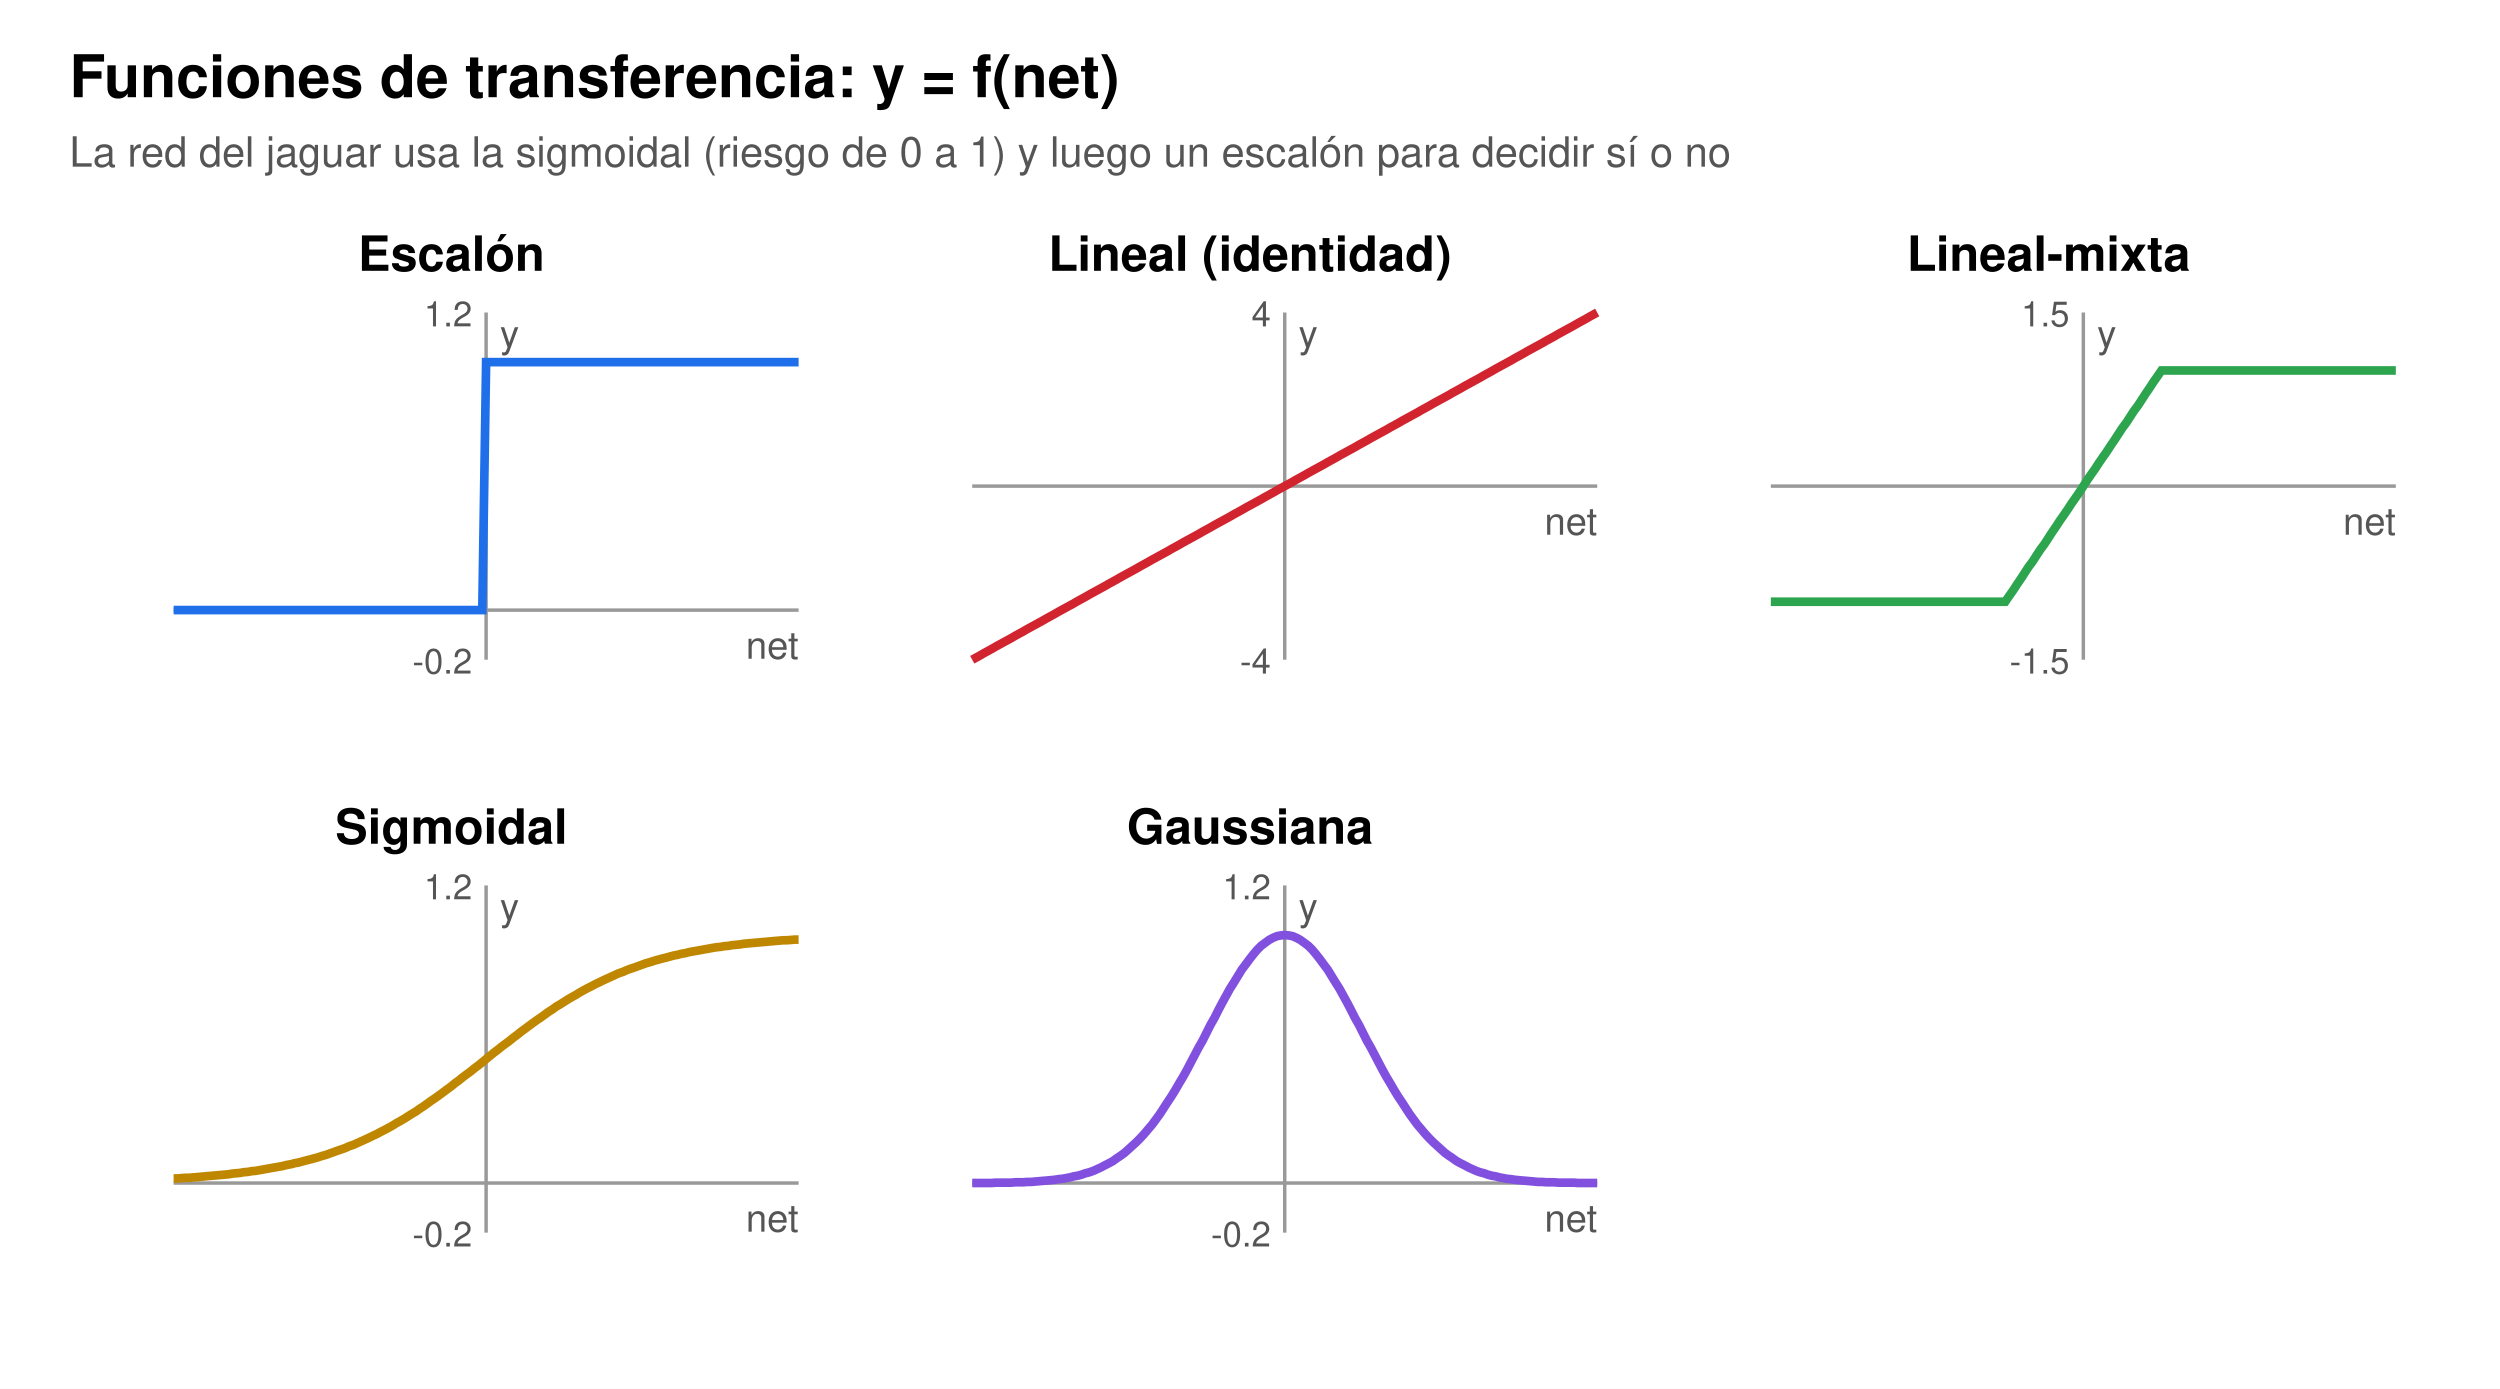
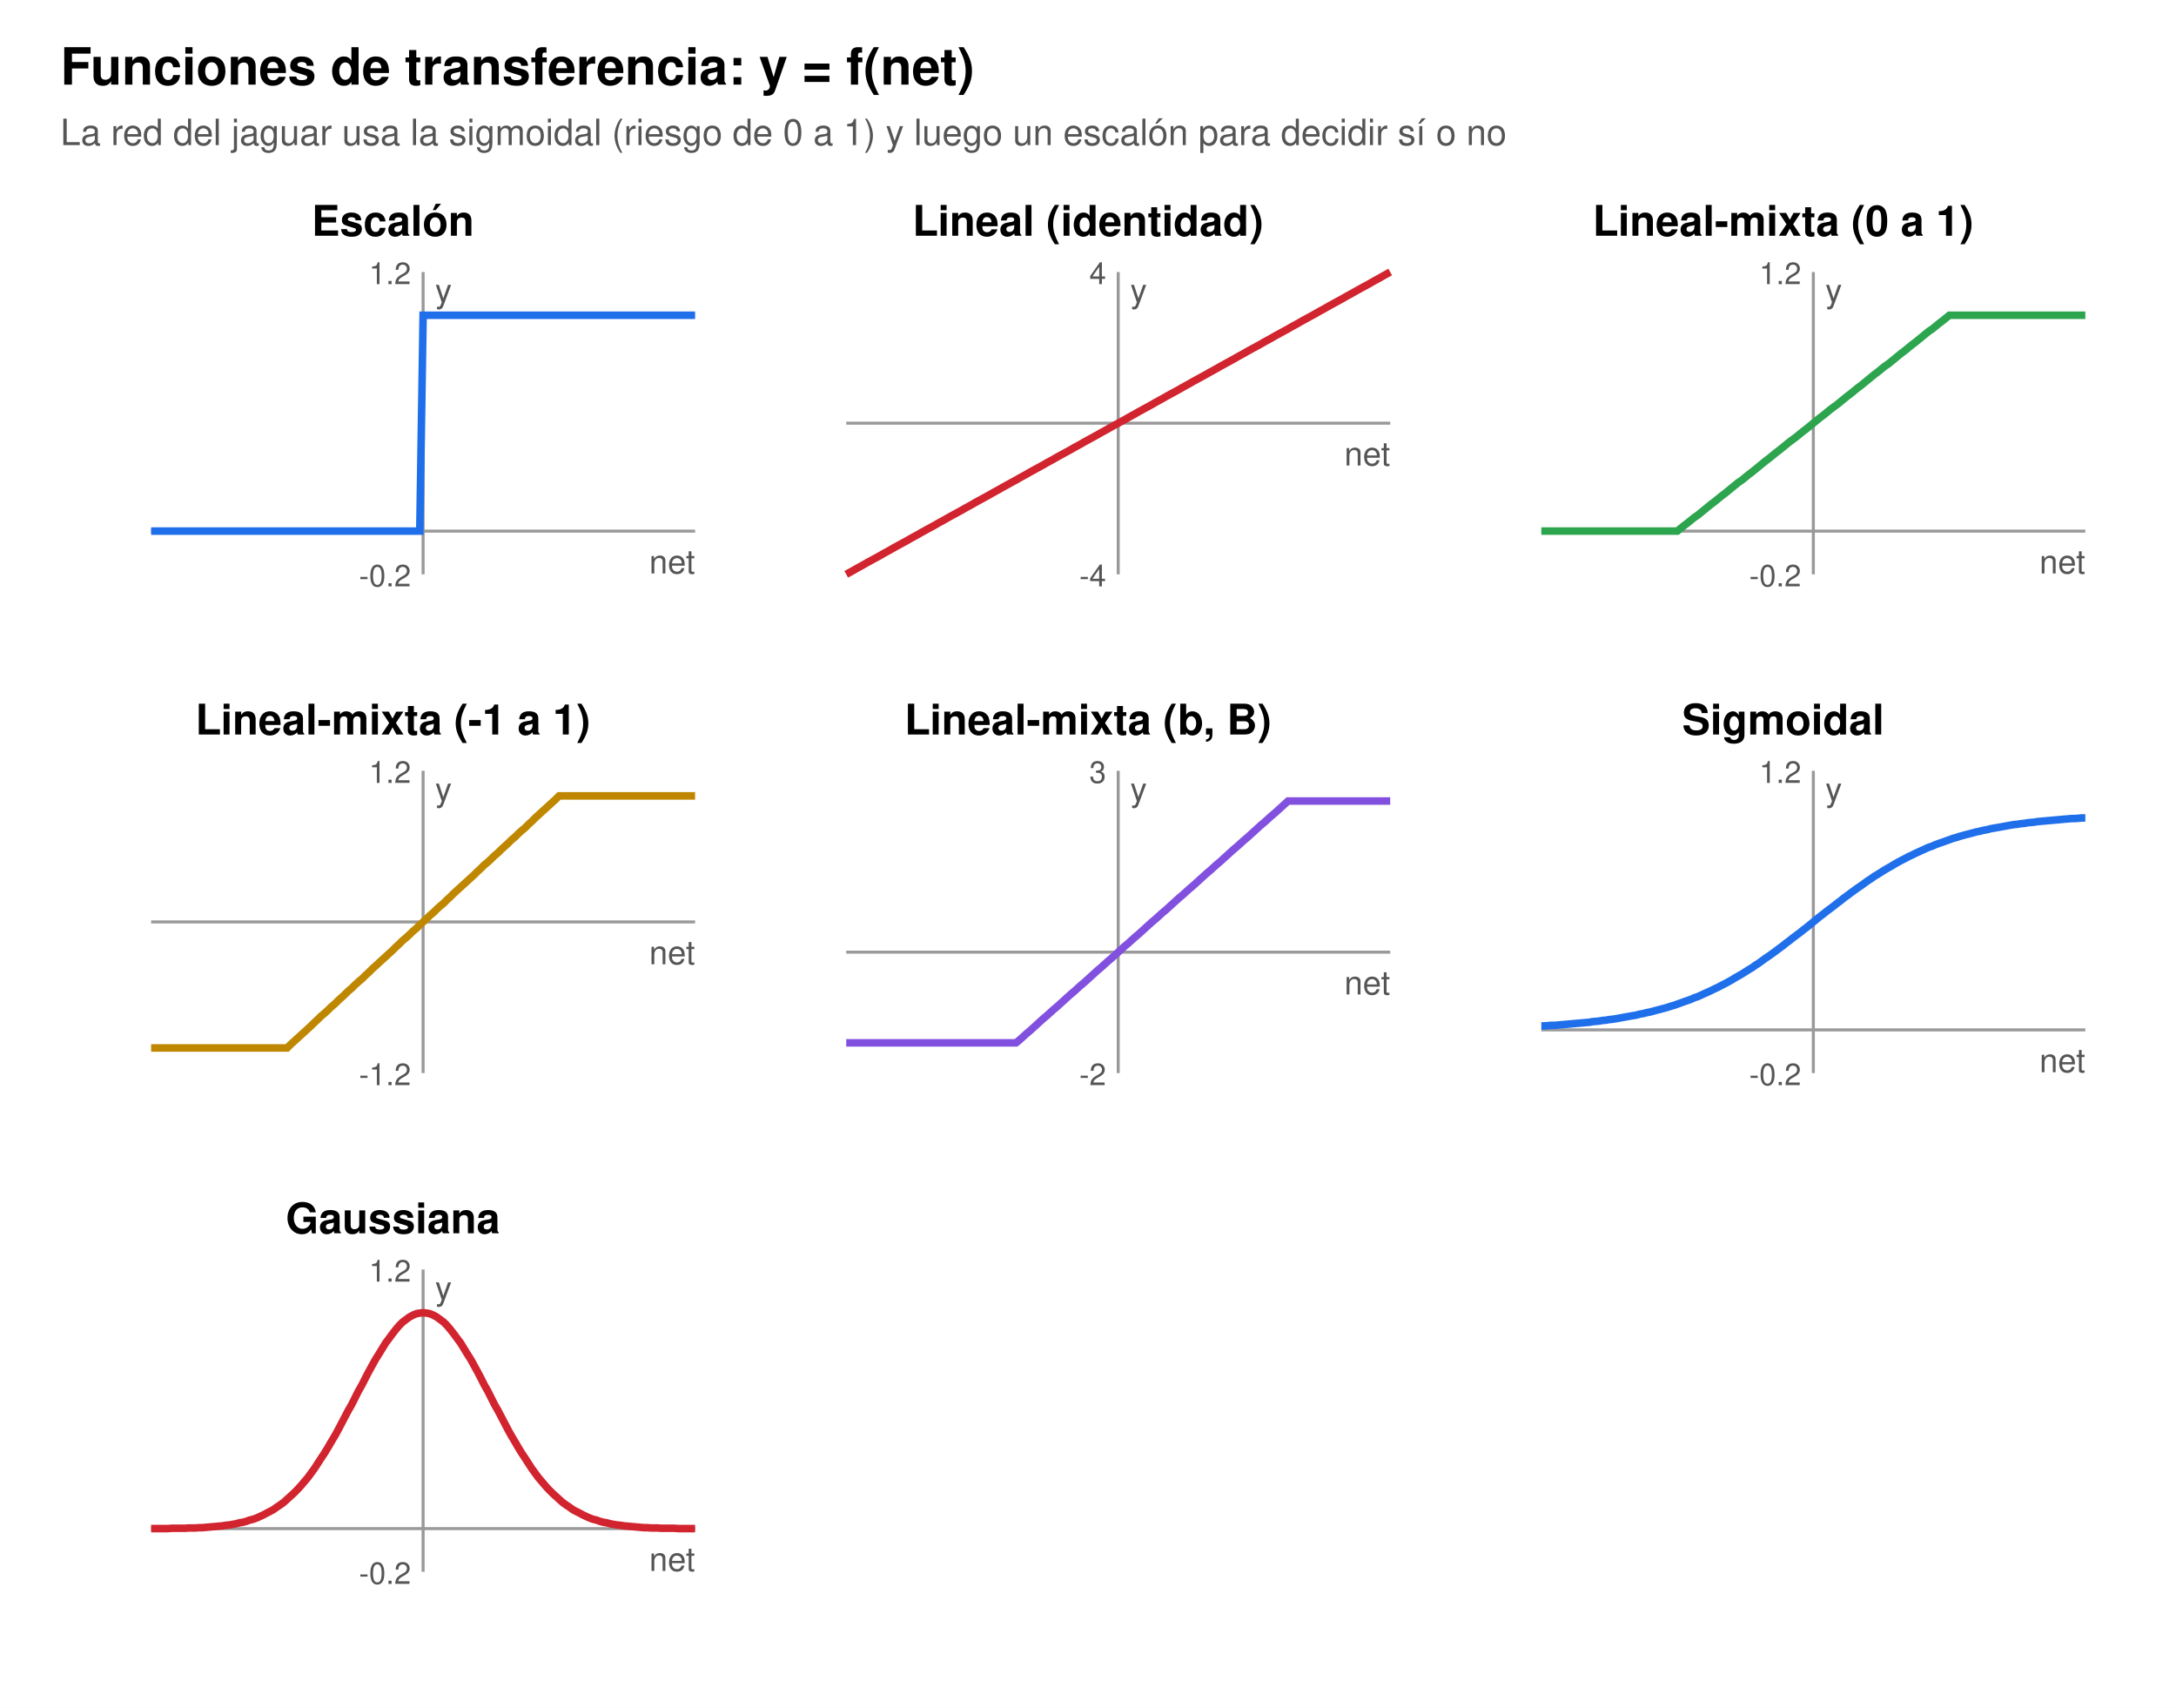
- <svg xmlns="http://www.w3.org/2000/svg" viewBox="0 0 720 400" width="720" height="400" font-family="Helvetica, Arial, sans-serif">
-   <rect width="720" height="400" fill="white" />
+ <svg xmlns="http://www.w3.org/2000/svg" viewBox="0 0 720 565" width="720" height="565" font-family="Helvetica, Arial, sans-serif">
+   <rect width="720" height="565" fill="white" />
  <text x="20" y="28" font-size="17" font-weight="600">Funciones de transferencia: y = f(net)</text>
  <text x="20" y="48" font-size="12" fill="#555">La red del jaguar usa la sigmoidal (riesgo de 0 a 1) y luego un escalón para decidir sí o no</text>
  <text x="130.0" y="78" text-anchor="middle" font-size="14" font-weight="600">Escalón</text>
  <line x1="50.0" y1="175.714" x2="230.0" y2="175.714" stroke="#999" />
  <line x1="140.0" y1="190.0" x2="140.0" y2="90.0" stroke="#999" />
  <text x="230.0" y="189.714" text-anchor="end" font-size="11" fill="#555">net</text>
  <text x="144.0" y="100.0" font-size="11" fill="#555">y</text>
  <text x="136.0" y="194.0" text-anchor="end" font-size="10" fill="#555">-0.2</text>
  <text x="136.0" y="94.0" text-anchor="end" font-size="10" fill="#555">1.2</text>
  <polyline points="50.0,175.7 51.1,175.7 52.2,175.7 53.4,175.7 54.5,175.7 55.6,175.7 56.8,175.7 57.9,175.7 59.0,175.7 60.1,175.7 61.2,175.7 62.4,175.7 63.5,175.7 64.6,175.7 65.8,175.7 66.9,175.7 68.0,175.7 69.1,175.7 70.2,175.7 71.4,175.7 72.5,175.7 73.6,175.7 74.8,175.7 75.9,175.7 77.0,175.7 78.1,175.7 79.2,175.7 80.4,175.7 81.5,175.7 82.6,175.7 83.8,175.7 84.9,175.7 86.0,175.7 87.1,175.7 88.2,175.7 89.4,175.7 90.5,175.7 91.6,175.7 92.8,175.7 93.9,175.7 95.0,175.7 96.1,175.7 97.2,175.7 98.4,175.7 99.5,175.7 100.6,175.7 101.8,175.7 102.9,175.7 104.0,175.7 105.1,175.7 106.2,175.7 107.4,175.7 108.5,175.7 109.6,175.7 110.8,175.7 111.9,175.7 113.0,175.7 114.1,175.7 115.2,175.7 116.4,175.7 117.5,175.7 118.6,175.7 119.8,175.7 120.9,175.7 122.0,175.7 123.1,175.7 124.2,175.7 125.4,175.7 126.5,175.7 127.6,175.7 128.8,175.7 129.9,175.7 131.0,175.7 132.1,175.7 133.2,175.7 134.4,175.7 135.5,175.7 136.6,175.7 137.8,175.7 138.9,175.7 140.0,104.3 141.1,104.3 142.2,104.3 143.4,104.3 144.5,104.3 145.6,104.3 146.8,104.3 147.9,104.3 149.0,104.3 150.1,104.3 151.2,104.3 152.4,104.3 153.5,104.3 154.6,104.3 155.8,104.3 156.9,104.3 158.0,104.3 159.1,104.3 160.2,104.3 161.4,104.3 162.5,104.3 163.6,104.3 164.8,104.3 165.9,104.3 167.0,104.3 168.1,104.3 169.2,104.3 170.4,104.3 171.5,104.3 172.6,104.3 173.8,104.3 174.9,104.3 176.0,104.3 177.1,104.3 178.2,104.3 179.4,104.3 180.5,104.3 181.6,104.3 182.8,104.3 183.9,104.3 185.0,104.3 186.1,104.3 187.2,104.3 188.4,104.3 189.5,104.3 190.6,104.3 191.8,104.3 192.9,104.3 194.0,104.3 195.1,104.3 196.2,104.3 197.4,104.3 198.5,104.3 199.6,104.3 200.8,104.3 201.9,104.3 203.0,104.3 204.1,104.3 205.2,104.3 206.4,104.3 207.5,104.3 208.6,104.3 209.8,104.3 210.9,104.3 212.0,104.3 213.1,104.3 214.2,104.3 215.4,104.3 216.5,104.3 217.6,104.3 218.8,104.3 219.9,104.3 221.0,104.3 222.1,104.3 223.2,104.3 224.4,104.3 225.5,104.3 226.6,104.3 227.8,104.3 228.9,104.3 230.0,104.3" fill="none" stroke="#1f6feb" stroke-width="2.5" />
  <text x="360.0" y="78" text-anchor="middle" font-size="14" font-weight="600">Lineal (identidad)</text>
  <line x1="280.0" y1="140.0" x2="460.0" y2="140.0" stroke="#999" />
  <line x1="370.0" y1="190.0" x2="370.0" y2="90.0" stroke="#999" />
  <text x="460.0" y="154.0" text-anchor="end" font-size="11" fill="#555">net</text>
  <text x="374.0" y="100.0" font-size="11" fill="#555">y</text>
  <text x="366.0" y="194.0" text-anchor="end" font-size="10" fill="#555">-4</text>
  <text x="366.0" y="94.0" text-anchor="end" font-size="10" fill="#555">4</text>
  <polyline points="280.0,190.0 281.1,189.4 282.2,188.8 283.4,188.1 284.5,187.5 285.6,186.9 286.8,186.2 287.9,185.6 289.0,185.0 290.1,184.4 291.2,183.8 292.4,183.1 293.5,182.5 294.6,181.9 295.8,181.2 296.9,180.6 298.0,180.0 299.1,179.4 300.2,178.8 301.4,178.1 302.5,177.5 303.6,176.9 304.8,176.2 305.9,175.6 307.0,175.0 308.1,174.4 309.2,173.8 310.4,173.1 311.5,172.5 312.6,171.9 313.8,171.2 314.9,170.6 316.0,170.0 317.1,169.4 318.2,168.8 319.4,168.1 320.5,167.5 321.6,166.9 322.8,166.2 323.9,165.6 325.0,165.0 326.1,164.4 327.2,163.8 328.4,163.1 329.5,162.5 330.6,161.9 331.8,161.2 332.9,160.6 334.0,160.0 335.1,159.4 336.2,158.8 337.4,158.1 338.5,157.5 339.6,156.9 340.8,156.2 341.9,155.6 343.0,155.0 344.1,154.4 345.2,153.8 346.4,153.1 347.5,152.5 348.6,151.9 349.8,151.2 350.9,150.6 352.0,150.0 353.1,149.4 354.2,148.8 355.4,148.1 356.5,147.5 357.6,146.9 358.8,146.2 359.9,145.6 361.0,145.0 362.1,144.4 363.2,143.8 364.4,143.1 365.5,142.5 366.6,141.9 367.8,141.2 368.9,140.6 370.0,140.0 371.1,139.4 372.2,138.8 373.4,138.1 374.5,137.5 375.6,136.9 376.8,136.2 377.9,135.6 379.0,135.0 380.1,134.4 381.2,133.8 382.4,133.1 383.5,132.5 384.6,131.9 385.8,131.2 386.9,130.6 388.0,130.0 389.1,129.4 390.2,128.8 391.4,128.1 392.5,127.5 393.6,126.9 394.8,126.2 395.9,125.6 397.0,125.0 398.1,124.4 399.2,123.8 400.4,123.1 401.5,122.5 402.6,121.9 403.8,121.2 404.9,120.6 406.0,120.0 407.1,119.4 408.2,118.8 409.4,118.1 410.5,117.5 411.6,116.9 412.8,116.2 413.9,115.6 415.0,115.0 416.1,114.4 417.2,113.8 418.4,113.1 419.5,112.5 420.6,111.9 421.8,111.2 422.9,110.6 424.0,110.0 425.1,109.4 426.2,108.8 427.4,108.1 428.5,107.5 429.6,106.9 430.8,106.2 431.9,105.6 433.0,105.0 434.1,104.4 435.2,103.8 436.4,103.1 437.5,102.5 438.6,101.9 439.8,101.2 440.9,100.6 442.0,100.0 443.1,99.4 444.2,98.8 445.4,98.1 446.5,97.5 447.6,96.9 448.8,96.2 449.9,95.6 451.0,95.0 452.1,94.4 453.2,93.8 454.4,93.1 455.5,92.5 456.6,91.9 457.8,91.2 458.9,90.6 460.0,90.0" fill="none" stroke="#d1242f" stroke-width="2.5" />
-   <text x="590.0" y="78" text-anchor="middle" font-size="14" font-weight="600">Lineal-mixta</text>
-   <line x1="510.0" y1="140.0" x2="690.0" y2="140.0" stroke="#999" />
+   <text x="590.0" y="78" text-anchor="middle" font-size="14" font-weight="600">Lineal-mixta (0 a 1)</text>
+   <line x1="510.0" y1="175.714" x2="690.0" y2="175.714" stroke="#999" />
  <line x1="600.0" y1="190.0" x2="600.0" y2="90.0" stroke="#999" />
-   <text x="690.0" y="154.0" text-anchor="end" font-size="11" fill="#555">net</text>
+   <text x="690.0" y="189.714" text-anchor="end" font-size="11" fill="#555">net</text>
  <text x="604.0" y="100.0" font-size="11" fill="#555">y</text>
-   <text x="596.0" y="194.0" text-anchor="end" font-size="10" fill="#555">-1.5</text>
-   <text x="596.0" y="94.0" text-anchor="end" font-size="10" fill="#555">1.5</text>
-   <polyline points="510.0,173.3 511.1,173.3 512.2,173.3 513.4,173.3 514.5,173.3 515.6,173.3 516.8,173.3 517.9,173.3 519.0,173.3 520.1,173.3 521.2,173.3 522.4,173.3 523.5,173.3 524.6,173.3 525.8,173.3 526.9,173.3 528.0,173.3 529.1,173.3 530.2,173.3 531.4,173.3 532.5,173.3 533.6,173.3 534.8,173.3 535.9,173.3 537.0,173.3 538.1,173.3 539.2,173.3 540.4,173.3 541.5,173.3 542.6,173.3 543.8,173.3 544.9,173.3 546.0,173.3 547.1,173.3 548.2,173.3 549.4,173.3 550.5,173.3 551.6,173.3 552.8,173.3 553.9,173.3 555.0,173.3 556.1,173.3 557.2,173.3 558.4,173.3 559.5,173.3 560.6,173.3 561.8,173.3 562.9,173.3 564.0,173.3 565.1,173.3 566.2,173.3 567.4,173.3 568.5,173.3 569.6,173.3 570.8,173.3 571.9,173.3 573.0,173.3 574.1,173.3 575.2,173.3 576.4,173.3 577.5,173.3 578.6,171.7 579.8,170.0 580.9,168.3 582.0,166.7 583.1,165.0 584.2,163.3 585.4,161.7 586.5,160.0 587.6,158.3 588.8,156.7 589.9,155.0 591.0,153.3 592.1,151.7 593.2,150.0 594.4,148.3 595.5,146.7 596.6,145.0 597.8,143.3 598.9,141.7 600.0,140.0 601.1,138.3 602.2,136.7 603.4,135.0 604.5,133.3 605.6,131.7 606.8,130.0 607.9,128.3 609.0,126.7 610.1,125.0 611.2,123.3 612.4,121.7 613.5,120.0 614.6,118.3 615.8,116.7 616.9,115.0 618.0,113.3 619.1,111.7 620.2,110.0 621.4,108.3 622.5,106.7 623.6,106.7 624.8,106.7 625.9,106.7 627.0,106.7 628.1,106.7 629.2,106.7 630.4,106.7 631.5,106.7 632.6,106.7 633.8,106.7 634.9,106.7 636.0,106.7 637.1,106.7 638.2,106.7 639.4,106.7 640.5,106.7 641.6,106.7 642.8,106.7 643.9,106.7 645.0,106.7 646.1,106.7 647.2,106.7 648.4,106.7 649.5,106.7 650.6,106.7 651.8,106.7 652.9,106.7 654.0,106.7 655.1,106.7 656.2,106.7 657.4,106.7 658.5,106.7 659.6,106.7 660.8,106.7 661.9,106.7 663.0,106.7 664.1,106.7 665.2,106.7 666.4,106.7 667.5,106.7 668.6,106.7 669.8,106.7 670.9,106.7 672.0,106.7 673.1,106.7 674.2,106.7 675.4,106.7 676.5,106.7 677.6,106.7 678.8,106.7 679.9,106.7 681.0,106.7 682.1,106.7 683.2,106.7 684.4,106.7 685.5,106.7 686.6,106.7 687.8,106.7 688.9,106.7 690.0,106.7" fill="none" stroke="#2da44e" stroke-width="2.5" />
-   <text x="130.0" y="243" text-anchor="middle" font-size="14" font-weight="600">Sigmoidal</text>
-   <line x1="50.0" y1="340.714" x2="230.0" y2="340.714" stroke="#999" />
+   <text x="596.0" y="194.0" text-anchor="end" font-size="10" fill="#555">-0.2</text>
+   <text x="596.0" y="94.0" text-anchor="end" font-size="10" fill="#555">1.2</text>
+   <polyline points="510.0,175.7 511.1,175.7 512.2,175.7 513.4,175.7 514.5,175.7 515.6,175.7 516.8,175.7 517.9,175.7 519.0,175.7 520.1,175.7 521.2,175.7 522.4,175.7 523.5,175.7 524.6,175.7 525.8,175.7 526.9,175.7 528.0,175.7 529.1,175.7 530.2,175.7 531.4,175.7 532.5,175.7 533.6,175.7 534.8,175.7 535.9,175.7 537.0,175.7 538.1,175.7 539.2,175.7 540.4,175.7 541.5,175.7 542.6,175.7 543.8,175.7 544.9,175.7 546.0,175.7 547.1,175.7 548.2,175.7 549.4,175.7 550.5,175.7 551.6,175.7 552.8,175.7 553.9,175.7 555.0,175.7 556.1,174.8 557.2,173.9 558.4,173.0 559.5,172.1 560.6,171.2 561.8,170.4 562.9,169.5 564.0,168.6 565.1,167.7 566.2,166.8 567.4,165.9 568.5,165.0 569.6,164.1 570.8,163.2 571.9,162.3 573.0,161.4 574.1,160.5 575.2,159.6 576.4,158.8 577.5,157.9 578.6,157.0 579.8,156.1 580.9,155.2 582.0,154.3 583.1,153.4 584.2,152.5 585.4,151.6 586.5,150.7 587.6,149.8 588.8,148.9 589.9,148.0 591.0,147.1 592.1,146.2 593.2,145.4 594.4,144.5 595.5,143.6 596.6,142.7 597.8,141.8 598.9,140.9 600.0,140.0 601.1,139.1 602.2,138.2 603.4,137.3 604.5,136.4 605.6,135.5 606.8,134.6 607.9,133.8 609.0,132.9 610.1,132.0 611.2,131.1 612.4,130.2 613.5,129.3 614.6,128.4 615.8,127.5 616.9,126.6 618.0,125.7 619.1,124.8 620.2,123.9 621.4,123.0 622.5,122.1 623.6,121.2 624.8,120.4 625.9,119.5 627.0,118.6 628.1,117.7 629.2,116.8 630.4,115.9 631.5,115.0 632.6,114.1 633.8,113.2 634.9,112.3 636.0,111.4 637.1,110.5 638.2,109.6 639.4,108.8 640.5,107.9 641.6,107.0 642.8,106.1 643.9,105.2 645.0,104.3 646.1,104.3 647.2,104.3 648.4,104.3 649.5,104.3 650.6,104.3 651.8,104.3 652.9,104.3 654.0,104.3 655.1,104.3 656.2,104.3 657.4,104.3 658.5,104.3 659.6,104.3 660.8,104.3 661.9,104.3 663.0,104.3 664.1,104.3 665.2,104.3 666.4,104.3 667.5,104.3 668.6,104.3 669.8,104.3 670.9,104.3 672.0,104.3 673.1,104.3 674.2,104.3 675.4,104.3 676.5,104.3 677.6,104.3 678.8,104.3 679.9,104.3 681.0,104.3 682.1,104.3 683.2,104.3 684.4,104.3 685.5,104.3 686.6,104.3 687.8,104.3 688.9,104.3 690.0,104.3" fill="none" stroke="#2da44e" stroke-width="2.5" />
+   <text x="130.0" y="243" text-anchor="middle" font-size="14" font-weight="600">Lineal-mixta (-1 a 1)</text>
+   <line x1="50.0" y1="305.0" x2="230.0" y2="305.0" stroke="#999" />
  <line x1="140.0" y1="355.0" x2="140.0" y2="255.0" stroke="#999" />
-   <text x="230.0" y="354.714" text-anchor="end" font-size="11" fill="#555">net</text>
+   <text x="230.0" y="319.0" text-anchor="end" font-size="11" fill="#555">net</text>
  <text x="144.0" y="265.0" font-size="11" fill="#555">y</text>
-   <text x="136.0" y="359.0" text-anchor="end" font-size="10" fill="#555">-0.2</text>
+   <text x="136.0" y="359.0" text-anchor="end" font-size="10" fill="#555">-1.2</text>
  <text x="136.0" y="259.0" text-anchor="end" font-size="10" fill="#555">1.2</text>
-   <polyline points="50.0,339.4 51.1,339.4 52.2,339.3 53.4,339.2 54.5,339.2 55.6,339.1 56.8,339.0 57.9,338.9 59.0,338.8 60.1,338.7 61.2,338.6 62.4,338.5 63.5,338.4 64.6,338.3 65.8,338.2 66.9,338.0 68.0,337.9 69.1,337.8 70.2,337.6 71.4,337.5 72.5,337.3 73.6,337.2 74.8,337.0 75.9,336.8 77.0,336.6 78.1,336.4 79.2,336.2 80.4,336.0 81.5,335.8 82.6,335.5 83.8,335.3 84.9,335.0 86.0,334.8 87.1,334.5 88.2,334.2 89.4,333.9 90.5,333.6 91.6,333.3 92.8,332.9 93.9,332.6 95.0,332.2 96.1,331.8 97.2,331.4 98.4,331.0 99.5,330.6 100.6,330.1 101.8,329.7 102.9,329.2 104.0,328.7 105.1,328.2 106.2,327.7 107.4,327.1 108.5,326.6 109.6,326.0 110.8,325.4 111.9,324.8 113.0,324.2 114.1,323.5 115.2,322.9 116.4,322.2 117.5,321.5 118.6,320.8 119.8,320.1 120.9,319.3 122.0,318.6 123.1,317.8 124.2,317.0 125.4,316.2 126.5,315.4 127.6,314.6 128.8,313.7 129.9,312.9 131.0,312.0 132.1,311.2 133.2,310.3 134.4,309.4 135.5,308.6 136.6,307.7 137.8,306.8 138.9,305.9 140.0,305.0 141.1,304.1 142.2,303.2 143.4,302.3 144.5,301.4 145.6,300.6 146.8,299.7 147.9,298.8 149.0,298.0 150.1,297.1 151.2,296.3 152.4,295.4 153.5,294.6 154.6,293.8 155.8,293.0 156.9,292.2 158.0,291.4 159.1,290.7 160.2,289.9 161.4,289.2 162.5,288.5 163.6,287.8 164.8,287.1 165.9,286.5 167.0,285.8 168.1,285.2 169.2,284.6 170.4,284.0 171.5,283.4 172.6,282.9 173.8,282.3 174.9,281.8 176.0,281.3 177.1,280.8 178.2,280.3 179.4,279.9 180.5,279.4 181.6,279.0 182.8,278.6 183.9,278.2 185.0,277.8 186.1,277.4 187.2,277.1 188.4,276.7 189.5,276.4 190.6,276.1 191.8,275.8 192.9,275.5 194.0,275.2 195.1,275.0 196.2,274.7 197.4,274.5 198.5,274.2 199.6,274.0 200.8,273.8 201.9,273.6 203.0,273.4 204.1,273.2 205.2,273.0 206.4,272.8 207.5,272.7 208.6,272.5 209.8,272.4 210.9,272.2 212.0,272.1 213.1,272.0 214.2,271.8 215.4,271.7 216.5,271.6 217.6,271.5 218.8,271.4 219.9,271.3 221.0,271.2 222.1,271.1 223.2,271.0 224.4,270.9 225.5,270.8 226.6,270.8 227.8,270.7 228.9,270.6 230.0,270.6" fill="none" stroke="#bf8700" stroke-width="2.5" />
-   <text x="360.0" y="243" text-anchor="middle" font-size="14" font-weight="600">Gaussiana</text>
-   <line x1="280.0" y1="340.714" x2="460.0" y2="340.714" stroke="#999" />
+   <polyline points="50.0,346.7 51.1,346.7 52.2,346.7 53.4,346.7 54.5,346.7 55.6,346.7 56.8,346.7 57.9,346.7 59.0,346.7 60.1,346.7 61.2,346.7 62.4,346.7 63.5,346.7 64.6,346.7 65.8,346.7 66.9,346.7 68.0,346.7 69.1,346.7 70.2,346.7 71.4,346.7 72.5,346.7 73.6,346.7 74.8,346.7 75.9,346.7 77.0,346.7 78.1,346.7 79.2,346.7 80.4,346.7 81.5,346.7 82.6,346.7 83.8,346.7 84.9,346.7 86.0,346.7 87.1,346.7 88.2,346.7 89.4,346.7 90.5,346.7 91.6,346.7 92.8,346.7 93.9,346.7 95.0,346.7 96.1,345.6 97.2,344.6 98.4,343.5 99.5,342.5 100.6,341.5 101.8,340.4 102.9,339.4 104.0,338.3 105.1,337.3 106.2,336.2 107.4,335.2 108.5,334.2 109.6,333.1 110.8,332.1 111.9,331.0 113.0,330.0 114.1,329.0 115.2,327.9 116.4,326.9 117.5,325.8 118.6,324.8 119.8,323.8 120.9,322.7 122.0,321.7 123.1,320.6 124.2,319.6 125.4,318.5 126.5,317.5 127.6,316.5 128.8,315.4 129.9,314.4 131.0,313.3 132.1,312.3 133.2,311.2 134.4,310.2 135.5,309.2 136.6,308.1 137.8,307.1 138.9,306.0 140.0,305.0 141.1,304.0 142.2,302.9 143.4,301.9 144.5,300.8 145.6,299.8 146.8,298.8 147.9,297.7 149.0,296.7 150.1,295.6 151.2,294.6 152.4,293.5 153.5,292.5 154.6,291.5 155.8,290.4 156.9,289.4 158.0,288.3 159.1,287.3 160.2,286.2 161.4,285.2 162.5,284.2 163.6,283.1 164.8,282.1 165.9,281.0 167.0,280.0 168.1,279.0 169.2,277.9 170.4,276.9 171.5,275.8 172.6,274.8 173.8,273.8 174.9,272.7 176.0,271.7 177.1,270.6 178.2,269.6 179.4,268.5 180.5,267.5 181.6,266.5 182.8,265.4 183.9,264.4 185.0,263.3 186.1,263.3 187.2,263.3 188.4,263.3 189.5,263.3 190.6,263.3 191.8,263.3 192.9,263.3 194.0,263.3 195.1,263.3 196.2,263.3 197.4,263.3 198.5,263.3 199.6,263.3 200.8,263.3 201.9,263.3 203.0,263.3 204.1,263.3 205.2,263.3 206.4,263.3 207.5,263.3 208.6,263.3 209.8,263.3 210.9,263.3 212.0,263.3 213.1,263.3 214.2,263.3 215.4,263.3 216.5,263.3 217.6,263.3 218.8,263.3 219.9,263.3 221.0,263.3 222.1,263.3 223.2,263.3 224.4,263.3 225.5,263.3 226.6,263.3 227.8,263.3 228.9,263.3 230.0,263.3" fill="none" stroke="#bf8700" stroke-width="2.5" />
+   <text x="360.0" y="243" text-anchor="middle" font-size="14" font-weight="600">Lineal-mixta (b, B)</text>
+   <line x1="280.0" y1="315.0" x2="460.0" y2="315.0" stroke="#999" />
  <line x1="370.0" y1="355.0" x2="370.0" y2="255.0" stroke="#999" />
-   <text x="460.0" y="354.714" text-anchor="end" font-size="11" fill="#555">net</text>
+   <text x="460.0" y="329.0" text-anchor="end" font-size="11" fill="#555">net</text>
  <text x="374.0" y="265.0" font-size="11" fill="#555">y</text>
-   <text x="366.0" y="359.0" text-anchor="end" font-size="10" fill="#555">-0.2</text>
-   <text x="366.0" y="259.0" text-anchor="end" font-size="10" fill="#555">1.2</text>
-   <polyline points="280.0,340.7 281.1,340.7 282.2,340.7 283.4,340.7 284.5,340.7 285.6,340.7 286.8,340.6 287.9,340.6 289.0,340.6 290.1,340.6 291.2,340.6 292.4,340.5 293.5,340.5 294.6,340.5 295.8,340.4 296.9,340.4 298.0,340.3 299.1,340.2 300.2,340.1 301.4,340.0 302.5,339.9 303.6,339.8 304.8,339.6 305.9,339.5 307.0,339.3 308.1,339.1 309.2,338.8 310.4,338.6 311.5,338.3 312.6,337.9 313.8,337.6 314.9,337.2 316.0,336.7 317.1,336.2 318.2,335.6 319.4,335.0 320.5,334.4 321.6,333.6 322.8,332.8 323.9,332.0 325.0,331.0 326.1,330.0 327.2,329.0 328.4,327.8 329.5,326.6 330.6,325.3 331.8,323.9 332.9,322.4 334.0,320.9 335.1,319.2 336.2,317.5 337.4,315.7 338.5,313.9 339.6,312.0 340.8,310.0 341.9,308.0 343.0,305.9 344.1,303.8 345.2,301.7 346.4,299.6 347.5,297.4 348.6,295.2 349.8,293.1 350.9,290.9 352.0,288.8 353.1,286.8 354.2,284.8 355.4,282.9 356.5,281.1 357.6,279.3 358.8,277.7 359.9,276.2 361.0,274.8 362.1,273.5 363.2,272.4 364.4,271.5 365.5,270.7 366.6,270.1 367.8,269.6 368.9,269.4 370.0,269.3 371.1,269.4 372.2,269.6 373.4,270.1 374.5,270.7 375.6,271.5 376.8,272.4 377.9,273.5 379.0,274.8 380.1,276.2 381.2,277.7 382.4,279.3 383.5,281.1 384.6,282.9 385.8,284.8 386.9,286.8 388.0,288.8 389.1,290.9 390.2,293.1 391.4,295.2 392.5,297.4 393.6,299.6 394.8,301.7 395.9,303.8 397.0,305.9 398.1,308.0 399.2,310.0 400.4,312.0 401.5,313.9 402.6,315.7 403.8,317.5 404.9,319.2 406.0,320.9 407.1,322.4 408.2,323.9 409.4,325.3 410.5,326.6 411.6,327.8 412.8,329.0 413.9,330.0 415.0,331.0 416.1,332.0 417.2,332.8 418.4,333.6 419.5,334.4 420.6,335.0 421.8,335.6 422.9,336.2 424.0,336.7 425.1,337.2 426.2,337.6 427.4,337.9 428.5,338.3 429.6,338.6 430.8,338.8 431.9,339.1 433.0,339.3 434.1,339.5 435.2,339.6 436.4,339.8 437.5,339.9 438.6,340.0 439.8,340.1 440.9,340.2 442.0,340.3 443.1,340.4 444.2,340.4 445.4,340.5 446.5,340.5 447.6,340.5 448.8,340.6 449.9,340.6 451.0,340.6 452.1,340.6 453.2,340.6 454.4,340.7 455.5,340.7 456.6,340.7 457.8,340.7 458.9,340.7 460.0,340.7" fill="none" stroke="#8250df" stroke-width="2.5" />
+   <text x="366.0" y="359.0" text-anchor="end" font-size="10" fill="#555">-2</text>
+   <text x="366.0" y="259.0" text-anchor="end" font-size="10" fill="#555">3</text>
+   <polyline points="280.0,345.0 281.1,345.0 282.2,345.0 283.4,345.0 284.5,345.0 285.6,345.0 286.8,345.0 287.9,345.0 289.0,345.0 290.1,345.0 291.2,345.0 292.4,345.0 293.5,345.0 294.6,345.0 295.8,345.0 296.9,345.0 298.0,345.0 299.1,345.0 300.2,345.0 301.4,345.0 302.5,345.0 303.6,345.0 304.8,345.0 305.9,345.0 307.0,345.0 308.1,345.0 309.2,345.0 310.4,345.0 311.5,345.0 312.6,345.0 313.8,345.0 314.9,345.0 316.0,345.0 317.1,345.0 318.2,345.0 319.4,345.0 320.5,345.0 321.6,345.0 322.8,345.0 323.9,345.0 325.0,345.0 326.1,345.0 327.2,345.0 328.4,345.0 329.5,345.0 330.6,345.0 331.8,345.0 332.9,345.0 334.0,345.0 335.1,345.0 336.2,345.0 337.4,344.0 338.5,343.0 339.6,342.0 340.8,341.0 341.9,340.0 343.0,339.0 344.1,338.0 345.2,337.0 346.4,336.0 347.5,335.0 348.6,334.0 349.8,333.0 350.9,332.0 352.0,331.0 353.1,330.0 354.2,329.0 355.4,328.0 356.5,327.0 357.6,326.0 358.8,325.0 359.9,324.0 361.0,323.0 362.1,322.0 363.2,321.0 364.4,320.0 365.5,319.0 366.6,318.0 367.8,317.0 368.9,316.0 370.0,315.0 371.1,314.0 372.2,313.0 373.4,312.0 374.5,311.0 375.6,310.0 376.8,309.0 377.9,308.0 379.0,307.0 380.1,306.0 381.2,305.0 382.4,304.0 383.5,303.0 384.6,302.0 385.8,301.0 386.9,300.0 388.0,299.0 389.1,298.0 390.2,297.0 391.4,296.0 392.5,295.0 393.6,294.0 394.8,293.0 395.9,292.0 397.0,291.0 398.1,290.0 399.2,289.0 400.4,288.0 401.5,287.0 402.6,286.0 403.8,285.0 404.9,284.0 406.0,283.0 407.1,282.0 408.2,281.0 409.4,280.0 410.5,279.0 411.6,278.0 412.8,277.0 413.9,276.0 415.0,275.0 416.1,274.0 417.2,273.0 418.4,272.0 419.5,271.0 420.6,270.0 421.8,269.0 422.9,268.0 424.0,267.0 425.1,266.0 426.2,265.0 427.4,265.0 428.5,265.0 429.6,265.0 430.8,265.0 431.9,265.0 433.0,265.0 434.1,265.0 435.2,265.0 436.4,265.0 437.5,265.0 438.6,265.0 439.8,265.0 440.9,265.0 442.0,265.0 443.1,265.0 444.2,265.0 445.4,265.0 446.5,265.0 447.6,265.0 448.8,265.0 449.9,265.0 451.0,265.0 452.1,265.0 453.2,265.0 454.4,265.0 455.5,265.0 456.6,265.0 457.8,265.0 458.9,265.0 460.0,265.0" fill="none" stroke="#8250df" stroke-width="2.5" />
+   <text x="590.0" y="243" text-anchor="middle" font-size="14" font-weight="600">Sigmoidal</text>
+   <line x1="510.0" y1="340.714" x2="690.0" y2="340.714" stroke="#999" />
+   <line x1="600.0" y1="355.0" x2="600.0" y2="255.0" stroke="#999" />
+   <text x="690.0" y="354.714" text-anchor="end" font-size="11" fill="#555">net</text>
+   <text x="604.0" y="265.0" font-size="11" fill="#555">y</text>
+   <text x="596.0" y="359.0" text-anchor="end" font-size="10" fill="#555">-0.2</text>
+   <text x="596.0" y="259.0" text-anchor="end" font-size="10" fill="#555">1.2</text>
+   <polyline points="510.0,339.4 511.1,339.4 512.2,339.3 513.4,339.2 514.5,339.2 515.6,339.1 516.8,339.0 517.9,338.9 519.0,338.8 520.1,338.7 521.2,338.6 522.4,338.5 523.5,338.4 524.6,338.3 525.8,338.2 526.9,338.0 528.0,337.9 529.1,337.8 530.2,337.6 531.4,337.5 532.5,337.3 533.6,337.2 534.8,337.0 535.9,336.8 537.0,336.6 538.1,336.4 539.2,336.2 540.4,336.0 541.5,335.8 542.6,335.5 543.8,335.3 544.9,335.0 546.0,334.8 547.1,334.5 548.2,334.2 549.4,333.9 550.5,333.6 551.6,333.3 552.8,332.9 553.9,332.6 555.0,332.2 556.1,331.8 557.2,331.4 558.4,331.0 559.5,330.6 560.6,330.1 561.8,329.7 562.9,329.2 564.0,328.7 565.1,328.2 566.2,327.7 567.4,327.1 568.5,326.6 569.6,326.0 570.8,325.4 571.9,324.8 573.0,324.2 574.1,323.5 575.2,322.9 576.4,322.2 577.5,321.5 578.6,320.8 579.8,320.1 580.9,319.3 582.0,318.6 583.1,317.8 584.2,317.0 585.4,316.2 586.5,315.4 587.6,314.6 588.8,313.7 589.9,312.9 591.0,312.0 592.1,311.2 593.2,310.3 594.4,309.4 595.5,308.6 596.6,307.7 597.8,306.8 598.9,305.9 600.0,305.0 601.1,304.1 602.2,303.2 603.4,302.3 604.5,301.4 605.6,300.6 606.8,299.7 607.9,298.8 609.0,298.0 610.1,297.1 611.2,296.3 612.4,295.4 613.5,294.6 614.6,293.8 615.8,293.0 616.9,292.2 618.0,291.4 619.1,290.7 620.2,289.9 621.4,289.2 622.5,288.5 623.6,287.8 624.8,287.1 625.9,286.5 627.0,285.8 628.1,285.2 629.2,284.6 630.4,284.0 631.5,283.4 632.6,282.9 633.8,282.3 634.9,281.8 636.0,281.3 637.1,280.8 638.2,280.3 639.4,279.9 640.5,279.4 641.6,279.0 642.8,278.6 643.9,278.2 645.0,277.8 646.1,277.4 647.2,277.1 648.4,276.7 649.5,276.4 650.6,276.1 651.8,275.8 652.9,275.5 654.0,275.2 655.1,275.0 656.2,274.7 657.4,274.5 658.5,274.2 659.6,274.0 660.8,273.8 661.9,273.6 663.0,273.4 664.1,273.2 665.2,273.0 666.4,272.8 667.5,272.7 668.6,272.5 669.8,272.4 670.9,272.2 672.0,272.1 673.1,272.0 674.2,271.8 675.4,271.7 676.5,271.6 677.6,271.5 678.8,271.4 679.9,271.3 681.0,271.2 682.1,271.1 683.2,271.0 684.4,270.9 685.5,270.8 686.6,270.8 687.8,270.7 688.9,270.6 690.0,270.6" fill="none" stroke="#1f6feb" stroke-width="2.5" />
+   <text x="130.0" y="408" text-anchor="middle" font-size="14" font-weight="600">Gaussiana</text>
+   <line x1="50.0" y1="505.714" x2="230.0" y2="505.714" stroke="#999" />
+   <line x1="140.0" y1="520.0" x2="140.0" y2="420.0" stroke="#999" />
+   <text x="230.0" y="519.714" text-anchor="end" font-size="11" fill="#555">net</text>
+   <text x="144.0" y="430.0" font-size="11" fill="#555">y</text>
+   <text x="136.0" y="524.0" text-anchor="end" font-size="10" fill="#555">-0.2</text>
+   <text x="136.0" y="424.0" text-anchor="end" font-size="10" fill="#555">1.2</text>
+   <polyline points="50.0,505.7 51.1,505.7 52.2,505.7 53.4,505.7 54.5,505.7 55.6,505.7 56.8,505.6 57.9,505.6 59.0,505.6 60.1,505.6 61.2,505.6 62.4,505.5 63.5,505.5 64.6,505.5 65.8,505.4 66.9,505.4 68.0,505.3 69.1,505.2 70.2,505.1 71.4,505.0 72.5,504.9 73.6,504.8 74.8,504.6 75.9,504.5 77.0,504.3 78.1,504.1 79.2,503.8 80.4,503.6 81.5,503.3 82.6,502.9 83.8,502.6 84.9,502.2 86.0,501.7 87.1,501.2 88.2,500.6 89.4,500.0 90.5,499.4 91.6,498.6 92.8,497.8 93.9,497.0 95.0,496.0 96.1,495.0 97.2,494.0 98.4,492.8 99.5,491.6 100.6,490.3 101.8,488.9 102.9,487.4 104.0,485.9 105.1,484.2 106.2,482.5 107.4,480.7 108.5,478.9 109.6,477.0 110.8,475.0 111.9,473.0 113.0,470.9 114.1,468.8 115.2,466.7 116.4,464.6 117.5,462.4 118.6,460.2 119.8,458.1 120.9,455.9 122.0,453.8 123.1,451.8 124.2,449.8 125.4,447.9 126.5,446.1 127.6,444.3 128.8,442.7 129.9,441.2 131.0,439.8 132.1,438.5 133.2,437.4 134.4,436.5 135.5,435.7 136.6,435.1 137.8,434.6 138.9,434.4 140.0,434.3 141.1,434.4 142.2,434.6 143.4,435.1 144.5,435.7 145.6,436.5 146.8,437.4 147.9,438.5 149.0,439.8 150.1,441.2 151.2,442.7 152.4,444.3 153.5,446.1 154.6,447.9 155.8,449.8 156.9,451.8 158.0,453.8 159.1,455.9 160.2,458.1 161.4,460.2 162.5,462.4 163.6,464.6 164.8,466.7 165.9,468.8 167.0,470.9 168.1,473.0 169.2,475.0 170.4,477.0 171.5,478.9 172.6,480.7 173.8,482.5 174.9,484.2 176.0,485.9 177.1,487.4 178.2,488.9 179.4,490.3 180.5,491.6 181.6,492.8 182.8,494.0 183.9,495.0 185.0,496.0 186.1,497.0 187.2,497.8 188.4,498.6 189.5,499.4 190.6,500.0 191.8,500.6 192.9,501.2 194.0,501.7 195.1,502.2 196.2,502.6 197.4,502.9 198.5,503.3 199.6,503.6 200.8,503.8 201.9,504.1 203.0,504.3 204.1,504.5 205.2,504.6 206.4,504.8 207.5,504.9 208.6,505.0 209.8,505.1 210.9,505.2 212.0,505.3 213.1,505.4 214.2,505.4 215.4,505.5 216.5,505.5 217.6,505.5 218.8,505.6 219.9,505.6 221.0,505.6 222.1,505.6 223.2,505.6 224.4,505.7 225.5,505.7 226.6,505.7 227.8,505.7 228.9,505.7 230.0,505.7" fill="none" stroke="#d1242f" stroke-width="2.5" />
</svg>
